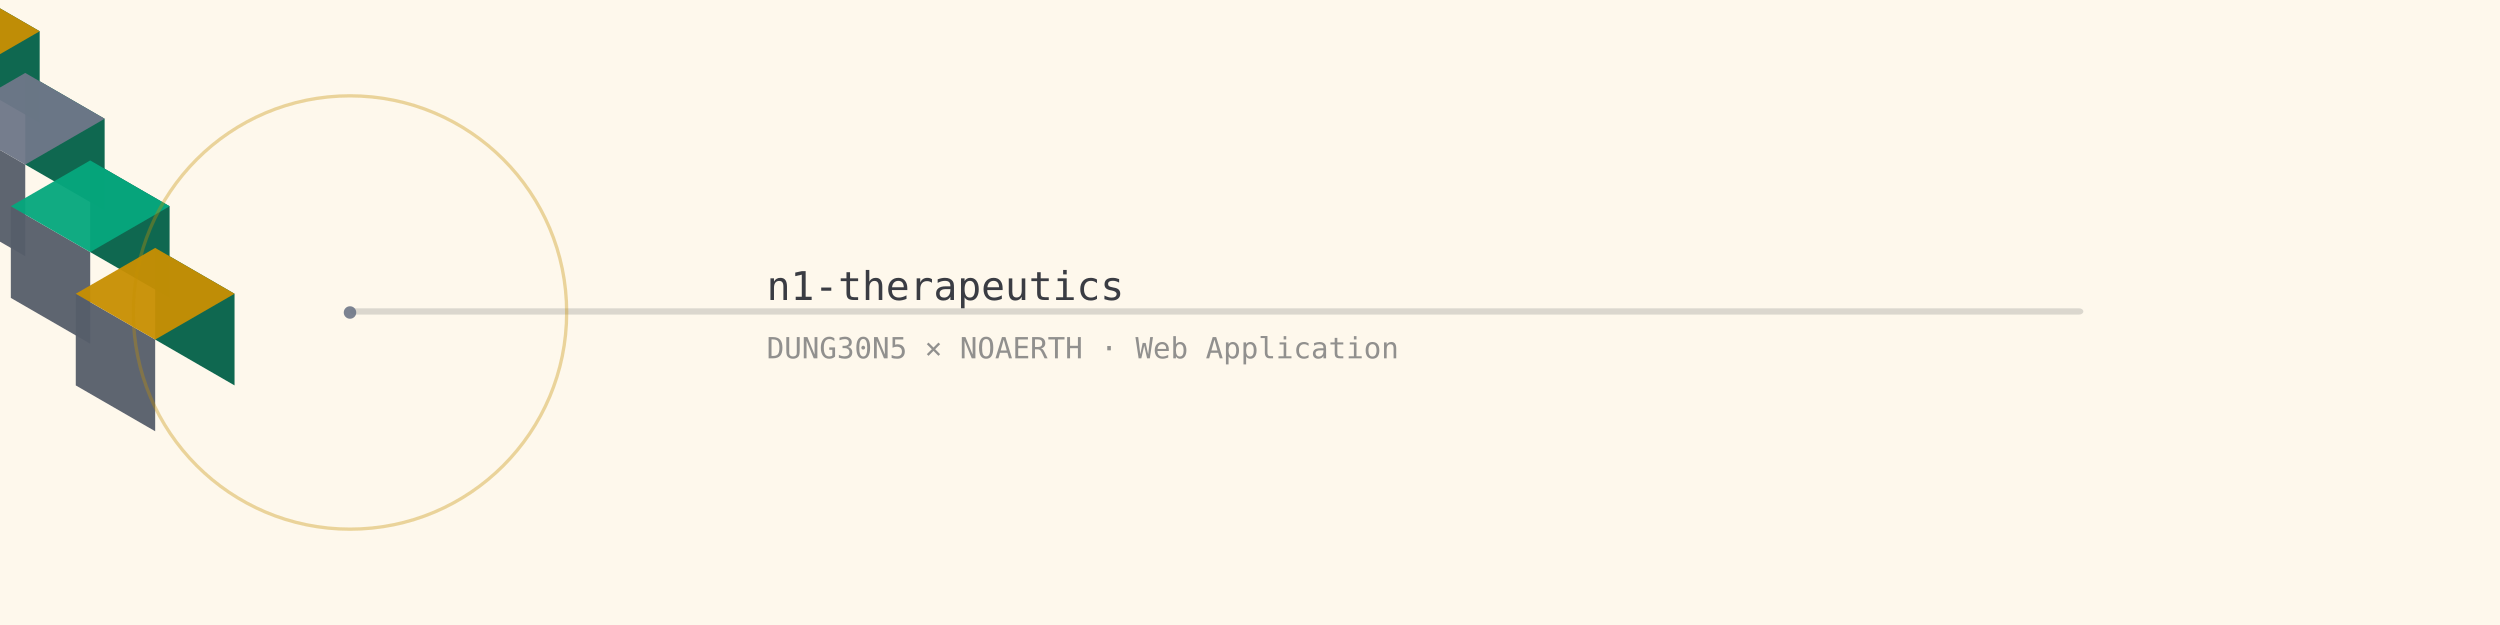
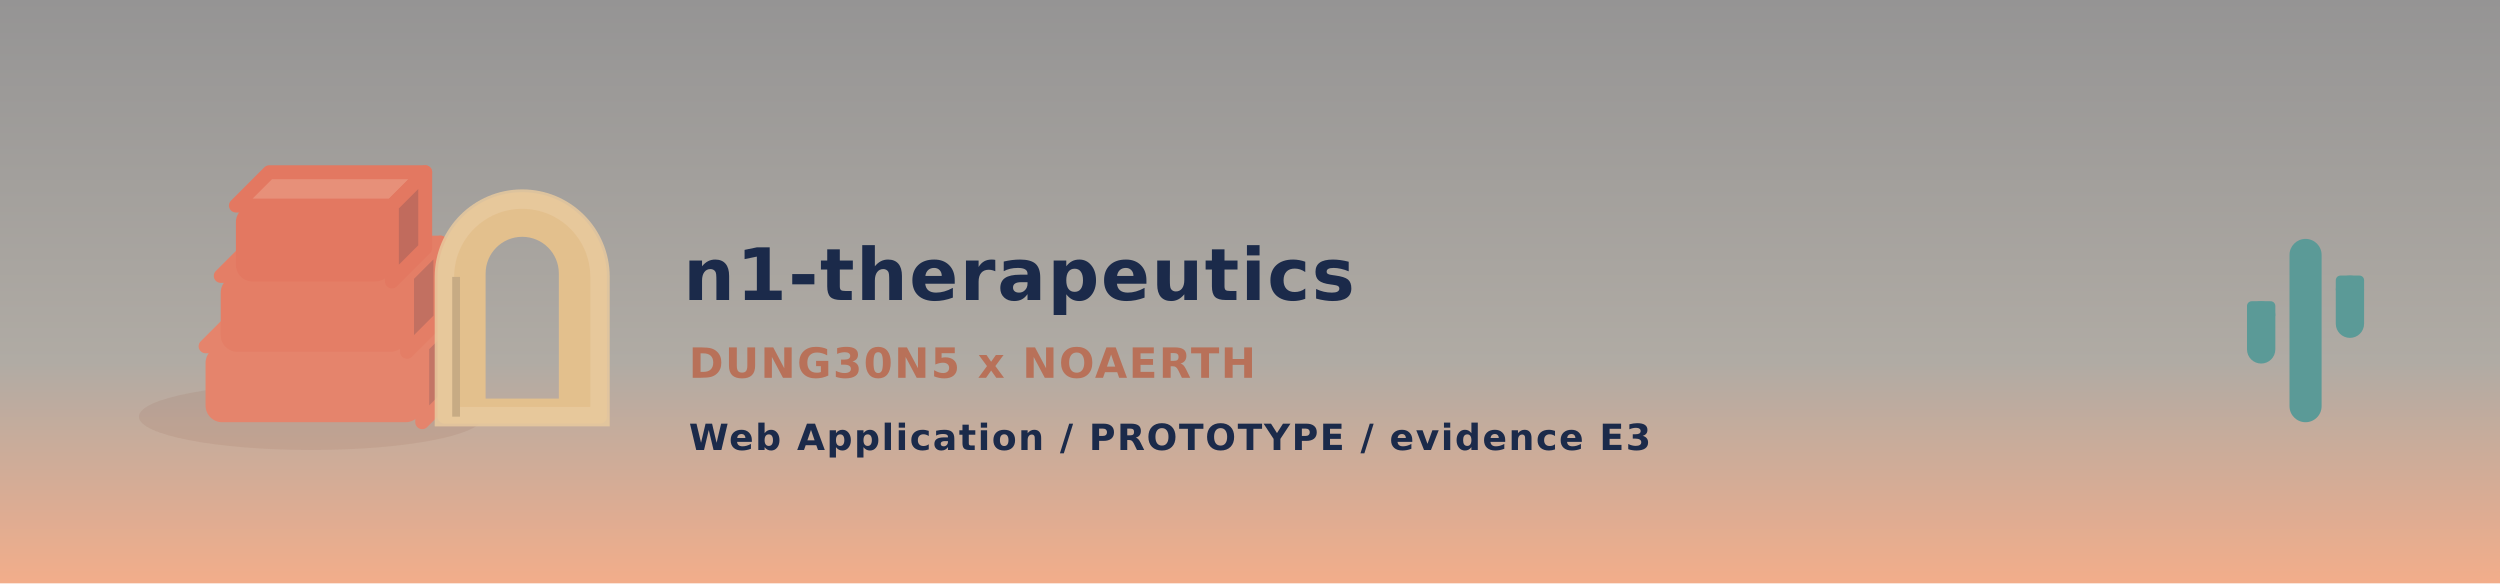
- <svg xmlns="http://www.w3.org/2000/svg" viewBox="0 0 1200 300" width="1200" height="300" role="img" aria-label="n1-therapeutics identity object">
-   <rect width="1200" height="300" fill="#fef8ec" />
-   <defs>
-     <linearGradient id="gft" x1="0" y1="0" x2="1" y2="1">
-       <stop offset="0%" stop-color="#c78f02" />
-       <stop offset="100%" stop-color="#6e7788" />
-     </linearGradient>
-   </defs>
-   <rect x="168.00" y="148.00" width="832.00" height="3.00" rx="2.00" fill="rgba(37,40,49,0.160)" opacity="1.00" />
-   <polygon points="-19.05,37.00 19.05,59.00 19.05,15.00 -19.05,-7.00" fill="#036148" opacity="0.95" />
-   <polygon points="-57.16,59.00 -19.05,81.00 -19.05,37.00 -57.16,15.00" fill="#565d6a" opacity="0.95" />
-   <polygon points="-19.05,-7.00 19.05,15.00 -19.05,37.00 -57.16,15.00" fill="#c78f02" opacity="0.95" />
-   <polygon points="12.12,79.00 50.23,101.00 50.23,57.00 12.12,35.00" fill="#036148" opacity="0.95" />
-   <polygon points="-25.98,101.00 12.12,123.00 12.12,79.00 -25.98,57.00" fill="#565d6a" opacity="0.95" />
-   <polygon points="12.12,35.00 50.23,57.00 12.12,79.00 -25.98,57.00" fill="#6e7788" opacity="0.95" />
-   <polygon points="43.30,121.00 81.41,143.00 81.41,99.00 43.30,77.00" fill="#036148" opacity="0.95" />
-   <polygon points="5.20,143.00 43.30,165.00 43.30,121.00 5.20,99.00" fill="#565d6a" opacity="0.95" />
-   <polygon points="43.30,77.00 81.41,99.00 43.30,121.00 5.20,99.00" fill="#05a77d" opacity="0.95" />
-   <polygon points="74.48,163.00 112.58,185.00 112.58,141.00 74.48,119.00" fill="#036148" opacity="0.95" />
-   <polygon points="36.37,185.00 74.48,207.00 74.48,163.00 36.37,141.00" fill="#565d6a" opacity="0.95" />
-   <polygon points="74.48,119.00 112.58,141.00 74.48,163.00 36.37,141.00" fill="#c78f02" opacity="0.95" />
+ <svg xmlns="http://www.w3.org/2000/svg" width="900" height="210" viewBox="0 0 900 210" role="img" aria-label="n1-therapeutics - identity object">
+   <linearGradient id="skyf" x1="0" y1="0" x2="0" y2="1">
+     <stop offset="0" stop-color="#959494" />
+     <stop offset="0.62" stop-color="#b0aba4" />
+     <stop offset="1" stop-color="#f3ad8a" />
+   </linearGradient>
+   <rect width="900" height="210" fill="url(#skyf)" />
+   <rect x="0" y="352" width="900" height="-142" fill="#e9cda3" />
+   <rect x="0" y="352" width="900" height="3" fill="#ebd1a9" />
+   <ellipse cx="112" cy="150" rx="62" ry="12" fill="rgba(138,90,68,0.11)" />
  <g>
-     <circle cx="168.00" cy="150.00" r="104.00" fill="none" stroke="rgba(199,143,2,0.350)" stroke-width="1.60" opacity="1.00" />
-     <animate attributeName="opacity" values="0.25;1.0;0.25" dur="16.7s" begin="0s" repeatCount="indefinite" />
+     <path d="M74,124.67 L152,124.67 L164,112.67 L86,112.67 Z" fill="#e99a82" stroke="#e5846c" stroke-width="5" stroke-linejoin="round" />
+     <path d="M152,124.67 L164,112.67 L164,140 L152,152 Z" fill="#c37566" stroke="#e5846c" stroke-width="5" stroke-linejoin="round" />
+     <rect x="74" y="124.67" width="78" height="27.33" rx="6" fill="#e5846c" />
+     <path d="M79.46,99.33 L146.54,99.33 L158.54,87.33 L91.46,87.33 Z" fill="#e8957d" stroke="#e47e66" stroke-width="5" stroke-linejoin="round" />
+     <path d="M146.54,99.33 L158.54,87.33 L158.54,114.67 L146.54,126.67 Z" fill="#c27061" stroke="#e47e66" stroke-width="5" stroke-linejoin="round" />
+     <rect x="79.46" y="99.33" width="67.08" height="27.33" rx="6" fill="#e47e66" />
+     <path d="M84.92,74 L141.08,74 L153.08,62 L96.92,62 Z" fill="#e79079" stroke="#e37861" stroke-width="5" stroke-linejoin="round" />
+     <path d="M141.08,74 L153.08,62 L153.08,89.33 L141.08,101.33 Z" fill="#c16b5d" stroke="#e37861" stroke-width="5" stroke-linejoin="round" />
+     <rect x="84.92" y="74" width="56.16" height="27.33" rx="6" fill="#e37861" />
+     <animate attributeName="opacity" values="0.72;1;0.72" dur="6s" begin="0s" repeatCount="indefinite" />
  </g>
-   <circle cx="168" cy="150" r="3" fill="rgba(110,119,136,0.900)">
-     <animate attributeName="opacity" values="0.35;0.95;0.35" dur="16.7s" begin="0s" repeatCount="indefinite" />
-   </circle>
-   <text x="368" y="144" font-family="ui-monospace,Menlo,monospace" font-size="19" fill="rgba(37,40,49,0.900)">n1-therapeutics</text>
-   <text x="368" y="172" font-family="ui-monospace,Menlo,monospace" font-size="14" fill="rgba(37,40,49,0.500)">DUNG30N5 × NOAERTH · Web Application</text>
+   <path d="M160,150 L160,99.68 A28,28 0 0 1 216,99.68 L216,150 Z M172.32,146 L172.32,98.43 A15.68,15.68 0 0 1 203.68,98.43 L203.68,146 Z" fill="#e3c08d" fill-rule="evenodd" stroke="#e3c08d" stroke-width="5" stroke-linejoin="round" />
+   <path d="M160,150 L160,99.68 A28,28 0 0 1 216,99.68 L216,150 Z" fill="none" stroke="#e8c99d" stroke-width="7" stroke-linecap="round" opacity="0.85" />
+   <rect x="162.8" y="99.68" width="2.8" height="50.32" fill="#c7ab84" />
+   <text x="246" y="108" font-family="Verdana,DejaVu Sans,sans-serif" font-size="26" font-weight="700" letter-spacing="0.6" fill="#1b2a4a" text-anchor="start">n1-therapeutics</text>
+   <text x="248" y="136" font-family="Verdana,DejaVu Sans,sans-serif" font-size="15" font-weight="700" letter-spacing="0.6" fill="#b87159" text-anchor="start">DUNG30N5 x NOAERTH</text>
+   <text x="248" y="162" font-family="Verdana,DejaVu Sans,sans-serif" font-size="13" font-weight="700" letter-spacing="0.6" fill="#1b2a4a" text-anchor="start">Web Application  /  PROTOTYPE  /  evidence E3</text>
+   <rect x="824.22" y="86" width="11.56" height="66" rx="5.78" fill="#5b9a97" />
+   <rect x="808.92" y="108.44" width="10.2" height="22.44" rx="5.1" fill="#5b9a97" />
+   <rect x="808.92" y="108.44" width="10.2" height="6.6" rx="1.7" fill="#5b9a97" />
+   <rect x="840.88" y="99.2" width="10.2" height="22.44" rx="5.1" fill="#5b9a97" />
+   <rect x="840.88" y="99.2" width="10.2" height="6.6" rx="1.7" fill="#5b9a97" />
</svg>
